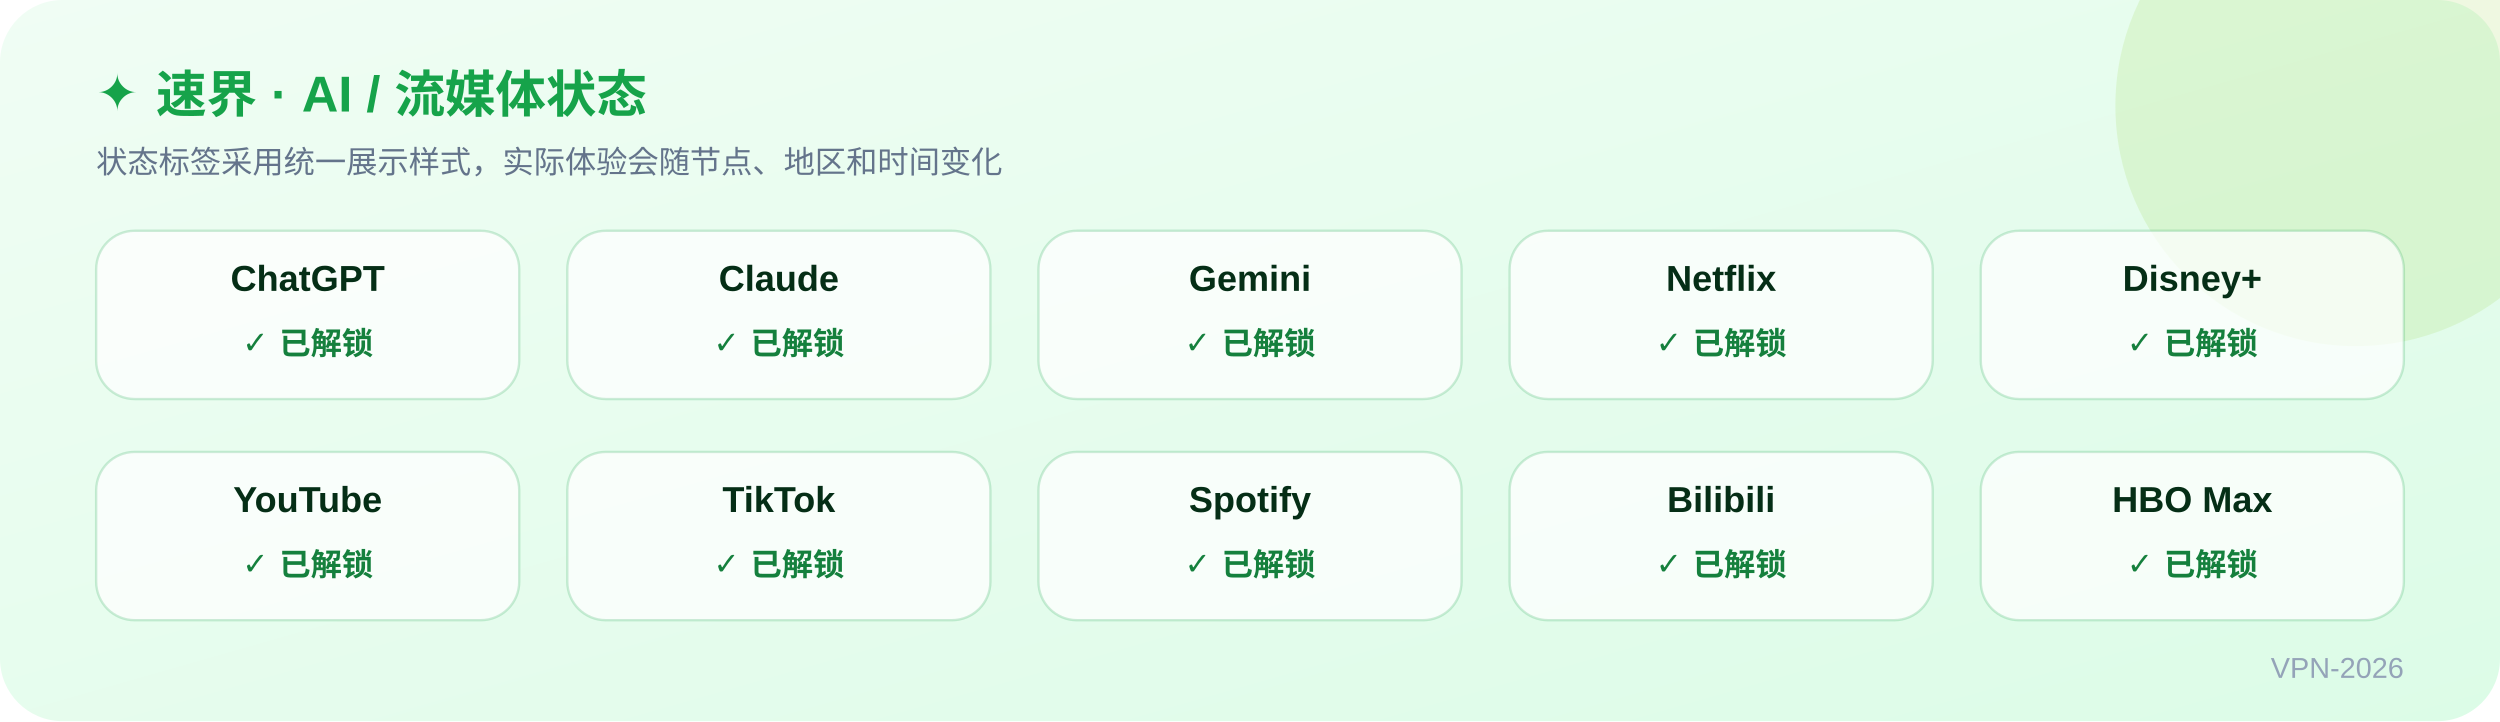
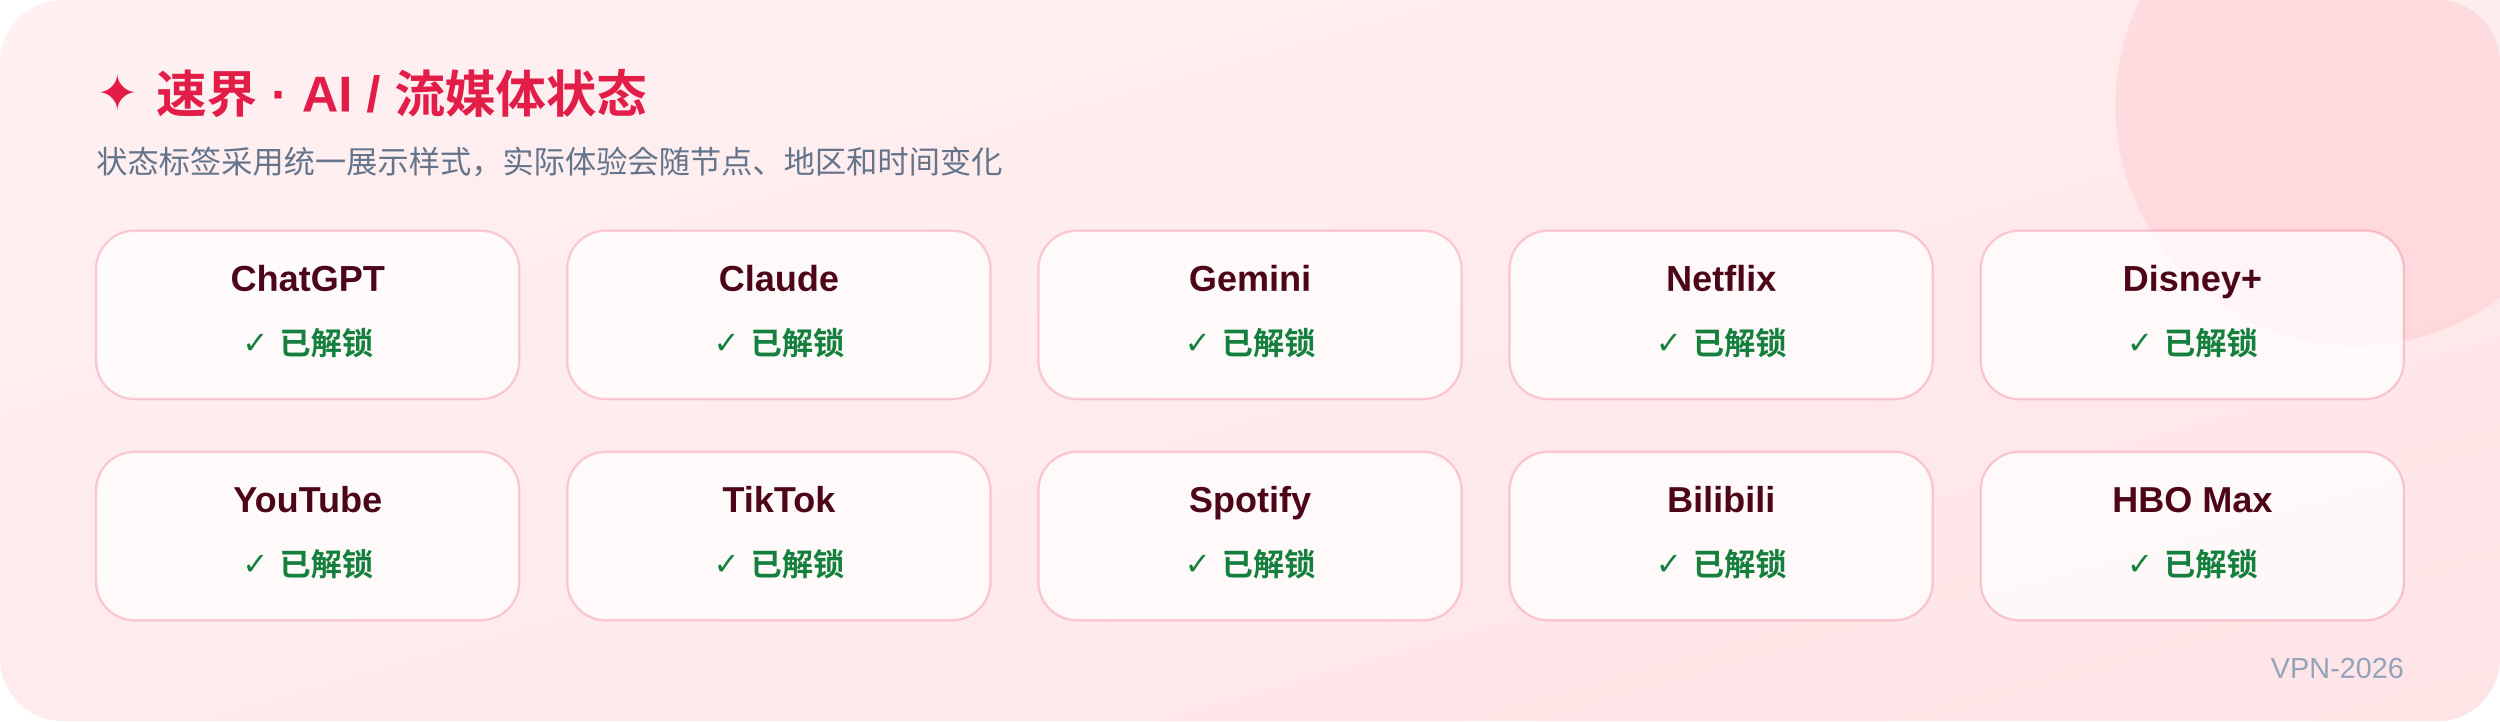
<svg xmlns="http://www.w3.org/2000/svg" viewBox="0 0 1040 300" role="img" aria-label="速界 AI 与流媒体状态示意图">
  <defs>
    <linearGradient id="card" x1="0" y1="0" x2="1" y2="1">
-       <stop stop-color="#f0fdf4" />
-       <stop offset="1" stop-color="#dcfce7" />
+       <stop stop-color="#fff1f2" />
+       <stop offset="1" stop-color="#ffe4e6" />
    </linearGradient>
  </defs>
  <rect width="1040" height="300" rx="26" fill="url(#card)" />
-   <circle cx="980" cy="44" r="100" fill="#84cc16" opacity=".13" />
-   <text x="40" y="46" fill="#16a34a" font-family="Arial,'Microsoft YaHei',sans-serif" font-size="21" font-weight="900">✦ 速界 · AI / 流媒体状态</text>
+   <circle cx="980" cy="44" r="100" fill="#fb7185" opacity=".13" />
+   <text x="40" y="46" fill="#e11d48" font-family="Arial,'Microsoft YaHei',sans-serif" font-size="21" font-weight="900">✦ 速界 · AI / 流媒体状态</text>
  <text x="40" y="72" fill="#64748b" font-family="Arial,'Microsoft YaHei',sans-serif" font-size="13">状态标签采用统一展示样式，实际体验会随节点、地区和时间变化</text>
-   <rect x="40" y="96" width="176" height="70" rx="16" fill="#ffffffbb" stroke="#16a34a33" />
-   <text x="128" y="121" text-anchor="middle" fill="#052e16" font-family="Arial,'Microsoft YaHei',sans-serif" font-size="15" font-weight="800">ChatGPT</text>
+   <rect x="40" y="96" width="176" height="70" rx="16" fill="#ffffffbb" stroke="#e11d4833" />
+   <text x="128" y="121" text-anchor="middle" fill="#4c0519" font-family="Arial,'Microsoft YaHei',sans-serif" font-size="15" font-weight="800">ChatGPT</text>
  <text x="128" y="147" text-anchor="middle" fill="#15803d" font-family="Arial,'Microsoft YaHei',sans-serif" font-size="13" font-weight="800">✓ 已解锁</text>
-   <rect x="236" y="96" width="176" height="70" rx="16" fill="#ffffffbb" stroke="#16a34a33" />
-   <text x="324" y="121" text-anchor="middle" fill="#052e16" font-family="Arial,'Microsoft YaHei',sans-serif" font-size="15" font-weight="800">Claude</text>
+   <rect x="236" y="96" width="176" height="70" rx="16" fill="#ffffffbb" stroke="#e11d4833" />
+   <text x="324" y="121" text-anchor="middle" fill="#4c0519" font-family="Arial,'Microsoft YaHei',sans-serif" font-size="15" font-weight="800">Claude</text>
  <text x="324" y="147" text-anchor="middle" fill="#15803d" font-family="Arial,'Microsoft YaHei',sans-serif" font-size="13" font-weight="800">✓ 已解锁</text>
-   <rect x="432" y="96" width="176" height="70" rx="16" fill="#ffffffbb" stroke="#16a34a33" />
-   <text x="520" y="121" text-anchor="middle" fill="#052e16" font-family="Arial,'Microsoft YaHei',sans-serif" font-size="15" font-weight="800">Gemini</text>
+   <rect x="432" y="96" width="176" height="70" rx="16" fill="#ffffffbb" stroke="#e11d4833" />
+   <text x="520" y="121" text-anchor="middle" fill="#4c0519" font-family="Arial,'Microsoft YaHei',sans-serif" font-size="15" font-weight="800">Gemini</text>
  <text x="520" y="147" text-anchor="middle" fill="#15803d" font-family="Arial,'Microsoft YaHei',sans-serif" font-size="13" font-weight="800">✓ 已解锁</text>
-   <rect x="628" y="96" width="176" height="70" rx="16" fill="#ffffffbb" stroke="#16a34a33" />
-   <text x="716" y="121" text-anchor="middle" fill="#052e16" font-family="Arial,'Microsoft YaHei',sans-serif" font-size="15" font-weight="800">Netflix</text>
+   <rect x="628" y="96" width="176" height="70" rx="16" fill="#ffffffbb" stroke="#e11d4833" />
+   <text x="716" y="121" text-anchor="middle" fill="#4c0519" font-family="Arial,'Microsoft YaHei',sans-serif" font-size="15" font-weight="800">Netflix</text>
  <text x="716" y="147" text-anchor="middle" fill="#15803d" font-family="Arial,'Microsoft YaHei',sans-serif" font-size="13" font-weight="800">✓ 已解锁</text>
-   <rect x="824" y="96" width="176" height="70" rx="16" fill="#ffffffbb" stroke="#16a34a33" />
-   <text x="912" y="121" text-anchor="middle" fill="#052e16" font-family="Arial,'Microsoft YaHei',sans-serif" font-size="15" font-weight="800">Disney+</text>
+   <rect x="824" y="96" width="176" height="70" rx="16" fill="#ffffffbb" stroke="#e11d4833" />
+   <text x="912" y="121" text-anchor="middle" fill="#4c0519" font-family="Arial,'Microsoft YaHei',sans-serif" font-size="15" font-weight="800">Disney+</text>
  <text x="912" y="147" text-anchor="middle" fill="#15803d" font-family="Arial,'Microsoft YaHei',sans-serif" font-size="13" font-weight="800">✓ 已解锁</text>
-   <rect x="40" y="188" width="176" height="70" rx="16" fill="#ffffffbb" stroke="#16a34a33" />
-   <text x="128" y="213" text-anchor="middle" fill="#052e16" font-family="Arial,'Microsoft YaHei',sans-serif" font-size="15" font-weight="800">YouTube</text>
+   <rect x="40" y="188" width="176" height="70" rx="16" fill="#ffffffbb" stroke="#e11d4833" />
+   <text x="128" y="213" text-anchor="middle" fill="#4c0519" font-family="Arial,'Microsoft YaHei',sans-serif" font-size="15" font-weight="800">YouTube</text>
  <text x="128" y="239" text-anchor="middle" fill="#15803d" font-family="Arial,'Microsoft YaHei',sans-serif" font-size="13" font-weight="800">✓ 已解锁</text>
-   <rect x="236" y="188" width="176" height="70" rx="16" fill="#ffffffbb" stroke="#16a34a33" />
-   <text x="324" y="213" text-anchor="middle" fill="#052e16" font-family="Arial,'Microsoft YaHei',sans-serif" font-size="15" font-weight="800">TikTok</text>
+   <rect x="236" y="188" width="176" height="70" rx="16" fill="#ffffffbb" stroke="#e11d4833" />
+   <text x="324" y="213" text-anchor="middle" fill="#4c0519" font-family="Arial,'Microsoft YaHei',sans-serif" font-size="15" font-weight="800">TikTok</text>
  <text x="324" y="239" text-anchor="middle" fill="#15803d" font-family="Arial,'Microsoft YaHei',sans-serif" font-size="13" font-weight="800">✓ 已解锁</text>
-   <rect x="432" y="188" width="176" height="70" rx="16" fill="#ffffffbb" stroke="#16a34a33" />
-   <text x="520" y="213" text-anchor="middle" fill="#052e16" font-family="Arial,'Microsoft YaHei',sans-serif" font-size="15" font-weight="800">Spotify</text>
+   <rect x="432" y="188" width="176" height="70" rx="16" fill="#ffffffbb" stroke="#e11d4833" />
+   <text x="520" y="213" text-anchor="middle" fill="#4c0519" font-family="Arial,'Microsoft YaHei',sans-serif" font-size="15" font-weight="800">Spotify</text>
  <text x="520" y="239" text-anchor="middle" fill="#15803d" font-family="Arial,'Microsoft YaHei',sans-serif" font-size="13" font-weight="800">✓ 已解锁</text>
-   <rect x="628" y="188" width="176" height="70" rx="16" fill="#ffffffbb" stroke="#16a34a33" />
-   <text x="716" y="213" text-anchor="middle" fill="#052e16" font-family="Arial,'Microsoft YaHei',sans-serif" font-size="15" font-weight="800">Bilibili</text>
+   <rect x="628" y="188" width="176" height="70" rx="16" fill="#ffffffbb" stroke="#e11d4833" />
+   <text x="716" y="213" text-anchor="middle" fill="#4c0519" font-family="Arial,'Microsoft YaHei',sans-serif" font-size="15" font-weight="800">Bilibili</text>
  <text x="716" y="239" text-anchor="middle" fill="#15803d" font-family="Arial,'Microsoft YaHei',sans-serif" font-size="13" font-weight="800">✓ 已解锁</text>
-   <rect x="824" y="188" width="176" height="70" rx="16" fill="#ffffffbb" stroke="#16a34a33" />
-   <text x="912" y="213" text-anchor="middle" fill="#052e16" font-family="Arial,'Microsoft YaHei',sans-serif" font-size="15" font-weight="800">HBO Max</text>
+   <rect x="824" y="188" width="176" height="70" rx="16" fill="#ffffffbb" stroke="#e11d4833" />
+   <text x="912" y="213" text-anchor="middle" fill="#4c0519" font-family="Arial,'Microsoft YaHei',sans-serif" font-size="15" font-weight="800">HBO Max</text>
  <text x="912" y="239" text-anchor="middle" fill="#15803d" font-family="Arial,'Microsoft YaHei',sans-serif" font-size="13" font-weight="800">✓ 已解锁</text>
  <text x="1000" y="282" text-anchor="end" fill="#94a3b8" font-family="Arial,sans-serif" font-size="12">VPN-2026</text>
</svg>
